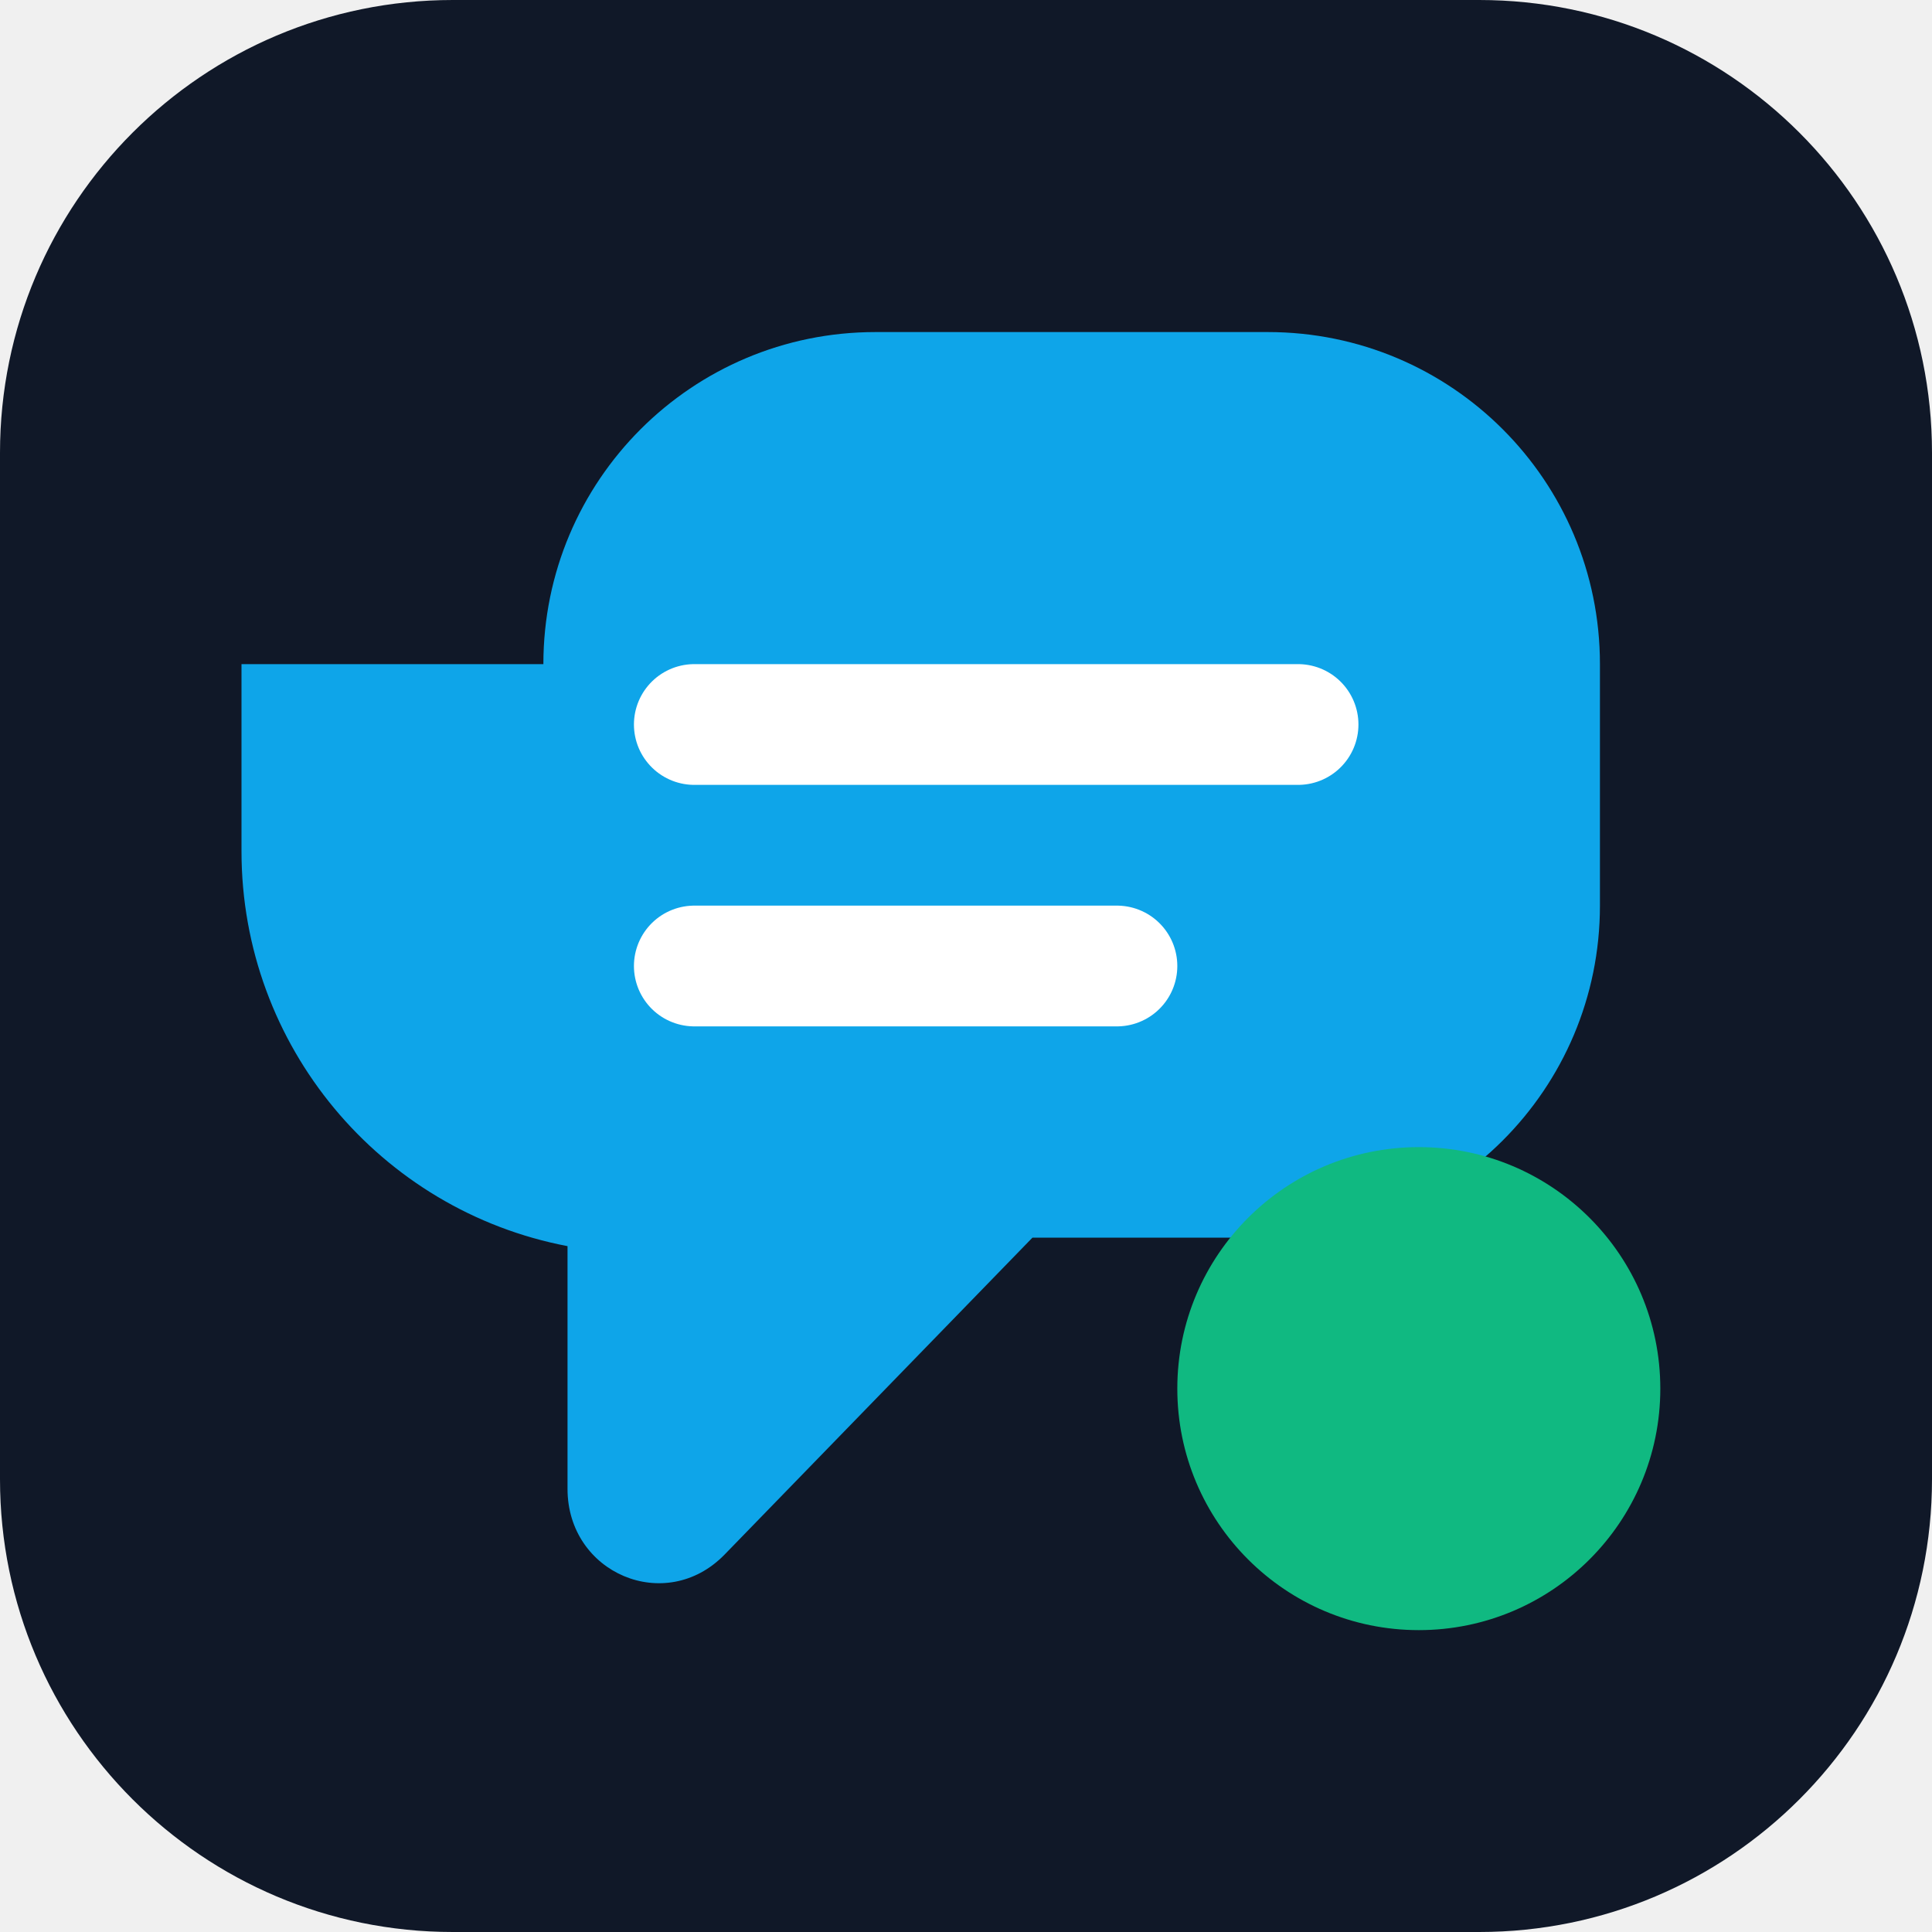
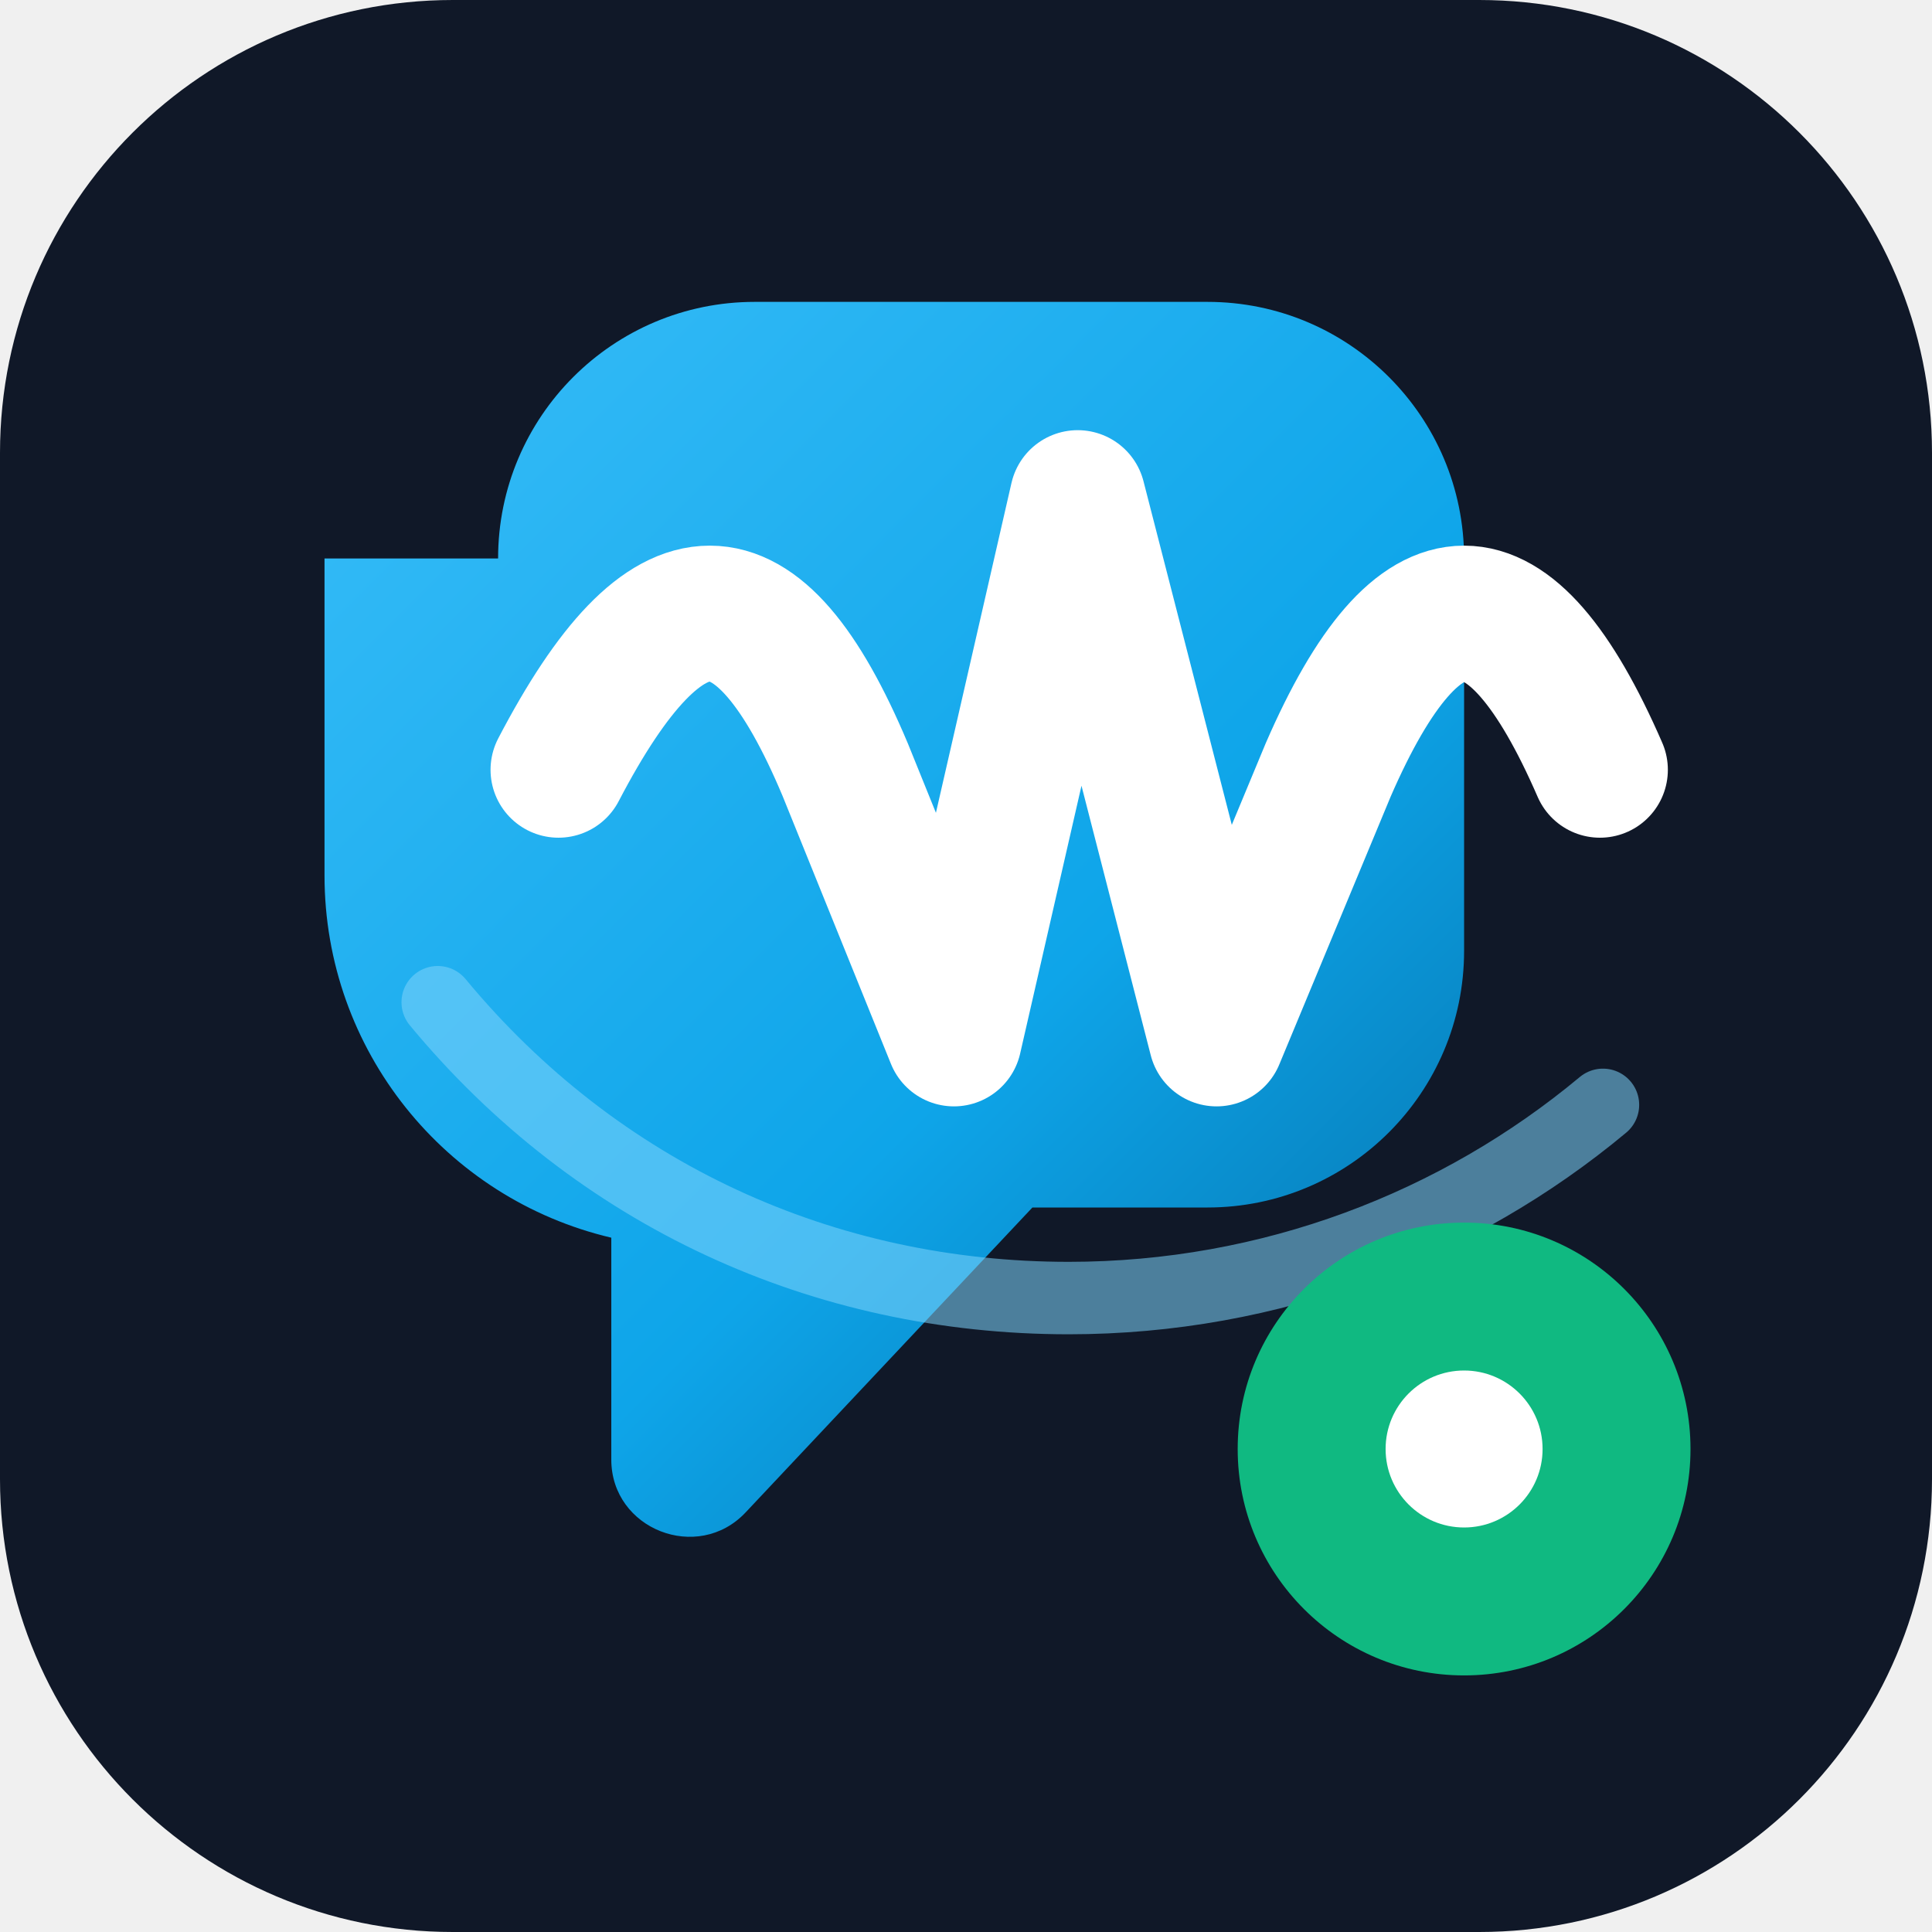
<svg xmlns="http://www.w3.org/2000/svg" width="64" height="64" viewBox="0 0 64 64" fill="none">
  <rect width="64" height="64" rx="15" fill="#101828" />
-   <path d="M18 22c0-6.08 4.92-11 11-11h13c6.08 0 11 4.92 11 11v8c0 6.08-4.92 11-11 11h-7.8L24 51.5c-1.95 2-5.2.62-5.2-2.18v-8.04C12.6 40.1 8 34.65 8 28.2V22Z" fill="#0EA5E9" />
-   <path d="M23 24h20M23 32h14" stroke="white" stroke-width="4" stroke-linecap="round" />
-   <circle cx="47" cy="46" r="8" fill="#10B981" />
+   <path d="M16.5 18.5C16.5 13.806 20.306 10 25 10H40C44.694 10 48.5 13.806 48.5 18.5V31.5C48.5 36.194 44.694 40 40 40H34.2L24.7 50.1C23.117 51.784 20.25 50.663 20.25 48.35V41C14.752 39.707 10.75 34.791 10.75 29V18.5Z" fill="url(#bubble)" />
+   <path d="M18.5 25.5C22.1 18.6 25.1 18.6 28 25.5L31.6 34.4L35.7 16.5L40.3 34.4L44 25.5C47 18.6 50 18.6 53 25.5" stroke="white" stroke-width="4.5" stroke-linecap="round" stroke-linejoin="round" />
+   <path d="M14.5 33.2C19.8 39.6 27.3 43 35.4 43C42.1 43 48.3 40.6 53.1 36.6" stroke="#7DD3FC" stroke-width="2.4" stroke-linecap="round" opacity=".55" />
+   <circle cx="48.5" cy="48" r="7.5" fill="#10B981" />
+   <circle cx="48.5" cy="48" r="2.6" fill="white" />
+   <defs>
+     <linearGradient id="bubble" x1="11" y1="10" x2="51" y2="50" gradientUnits="userSpaceOnUse">
+       <stop stop-color="#38BDF8" />
+       <stop offset=".58" stop-color="#0EA5E9" />
+       <stop offset="1" stop-color="#0369A1" />
+     </linearGradient>
+   </defs>
</svg>
